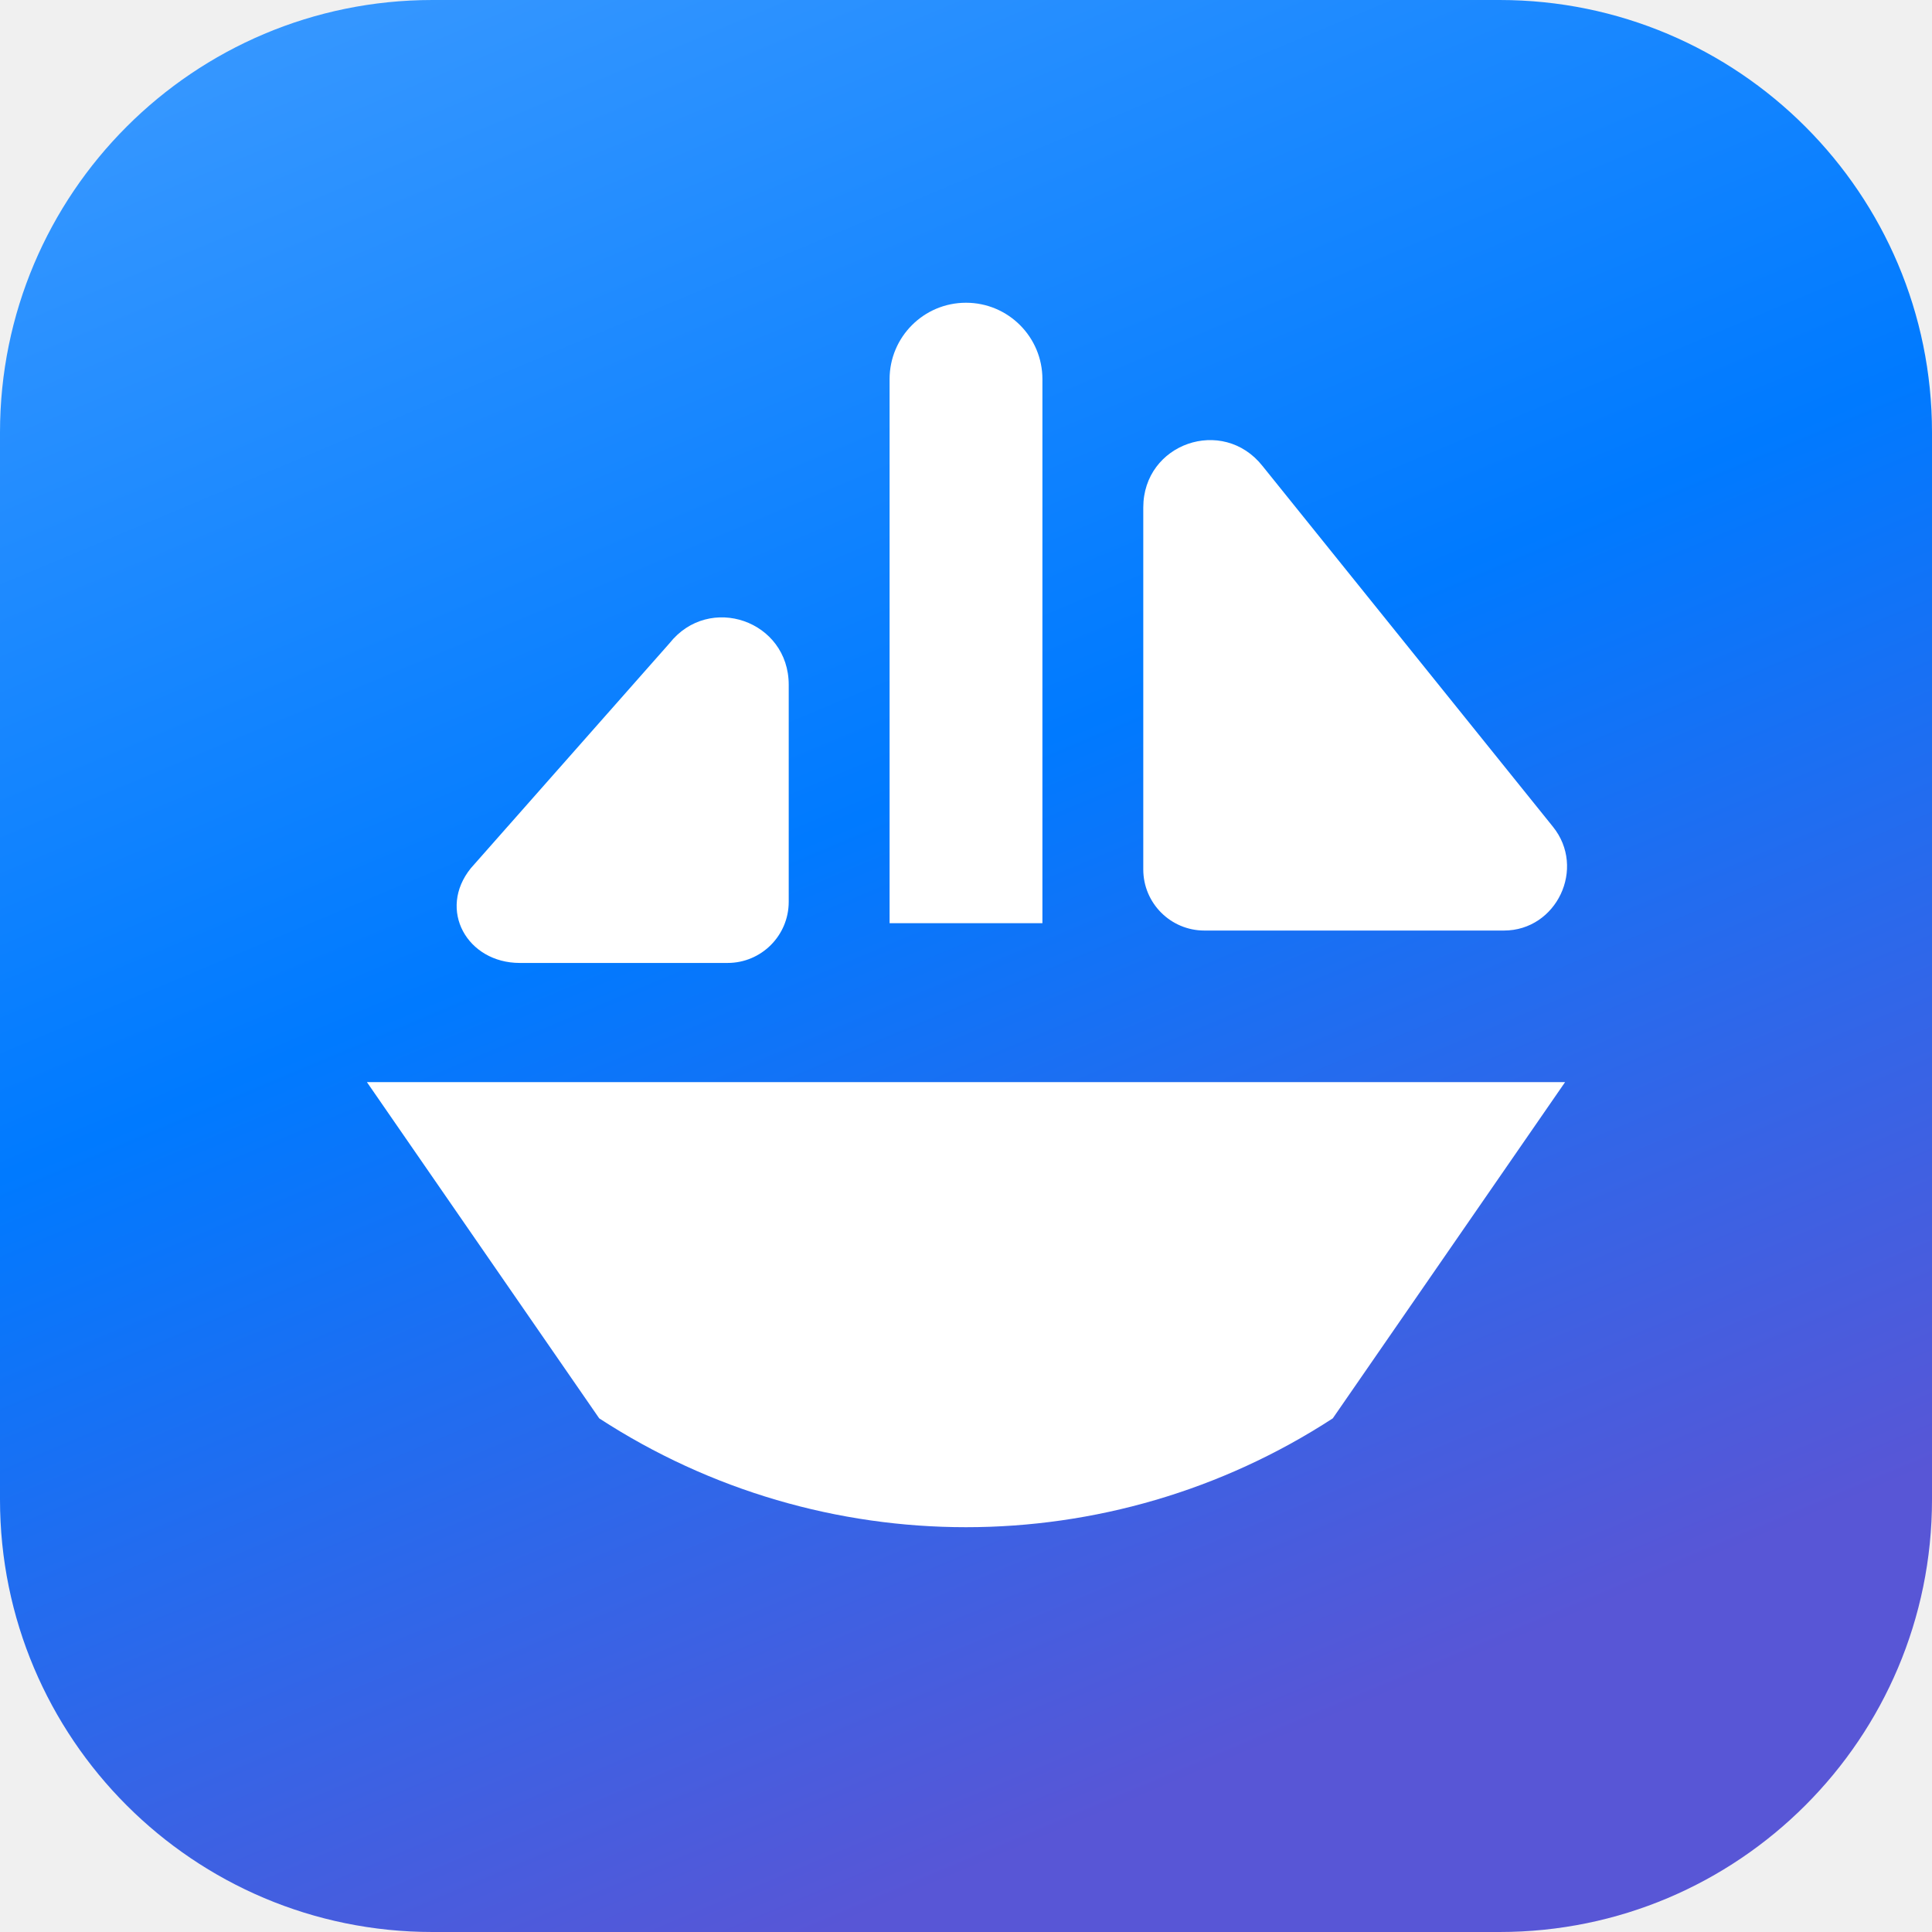
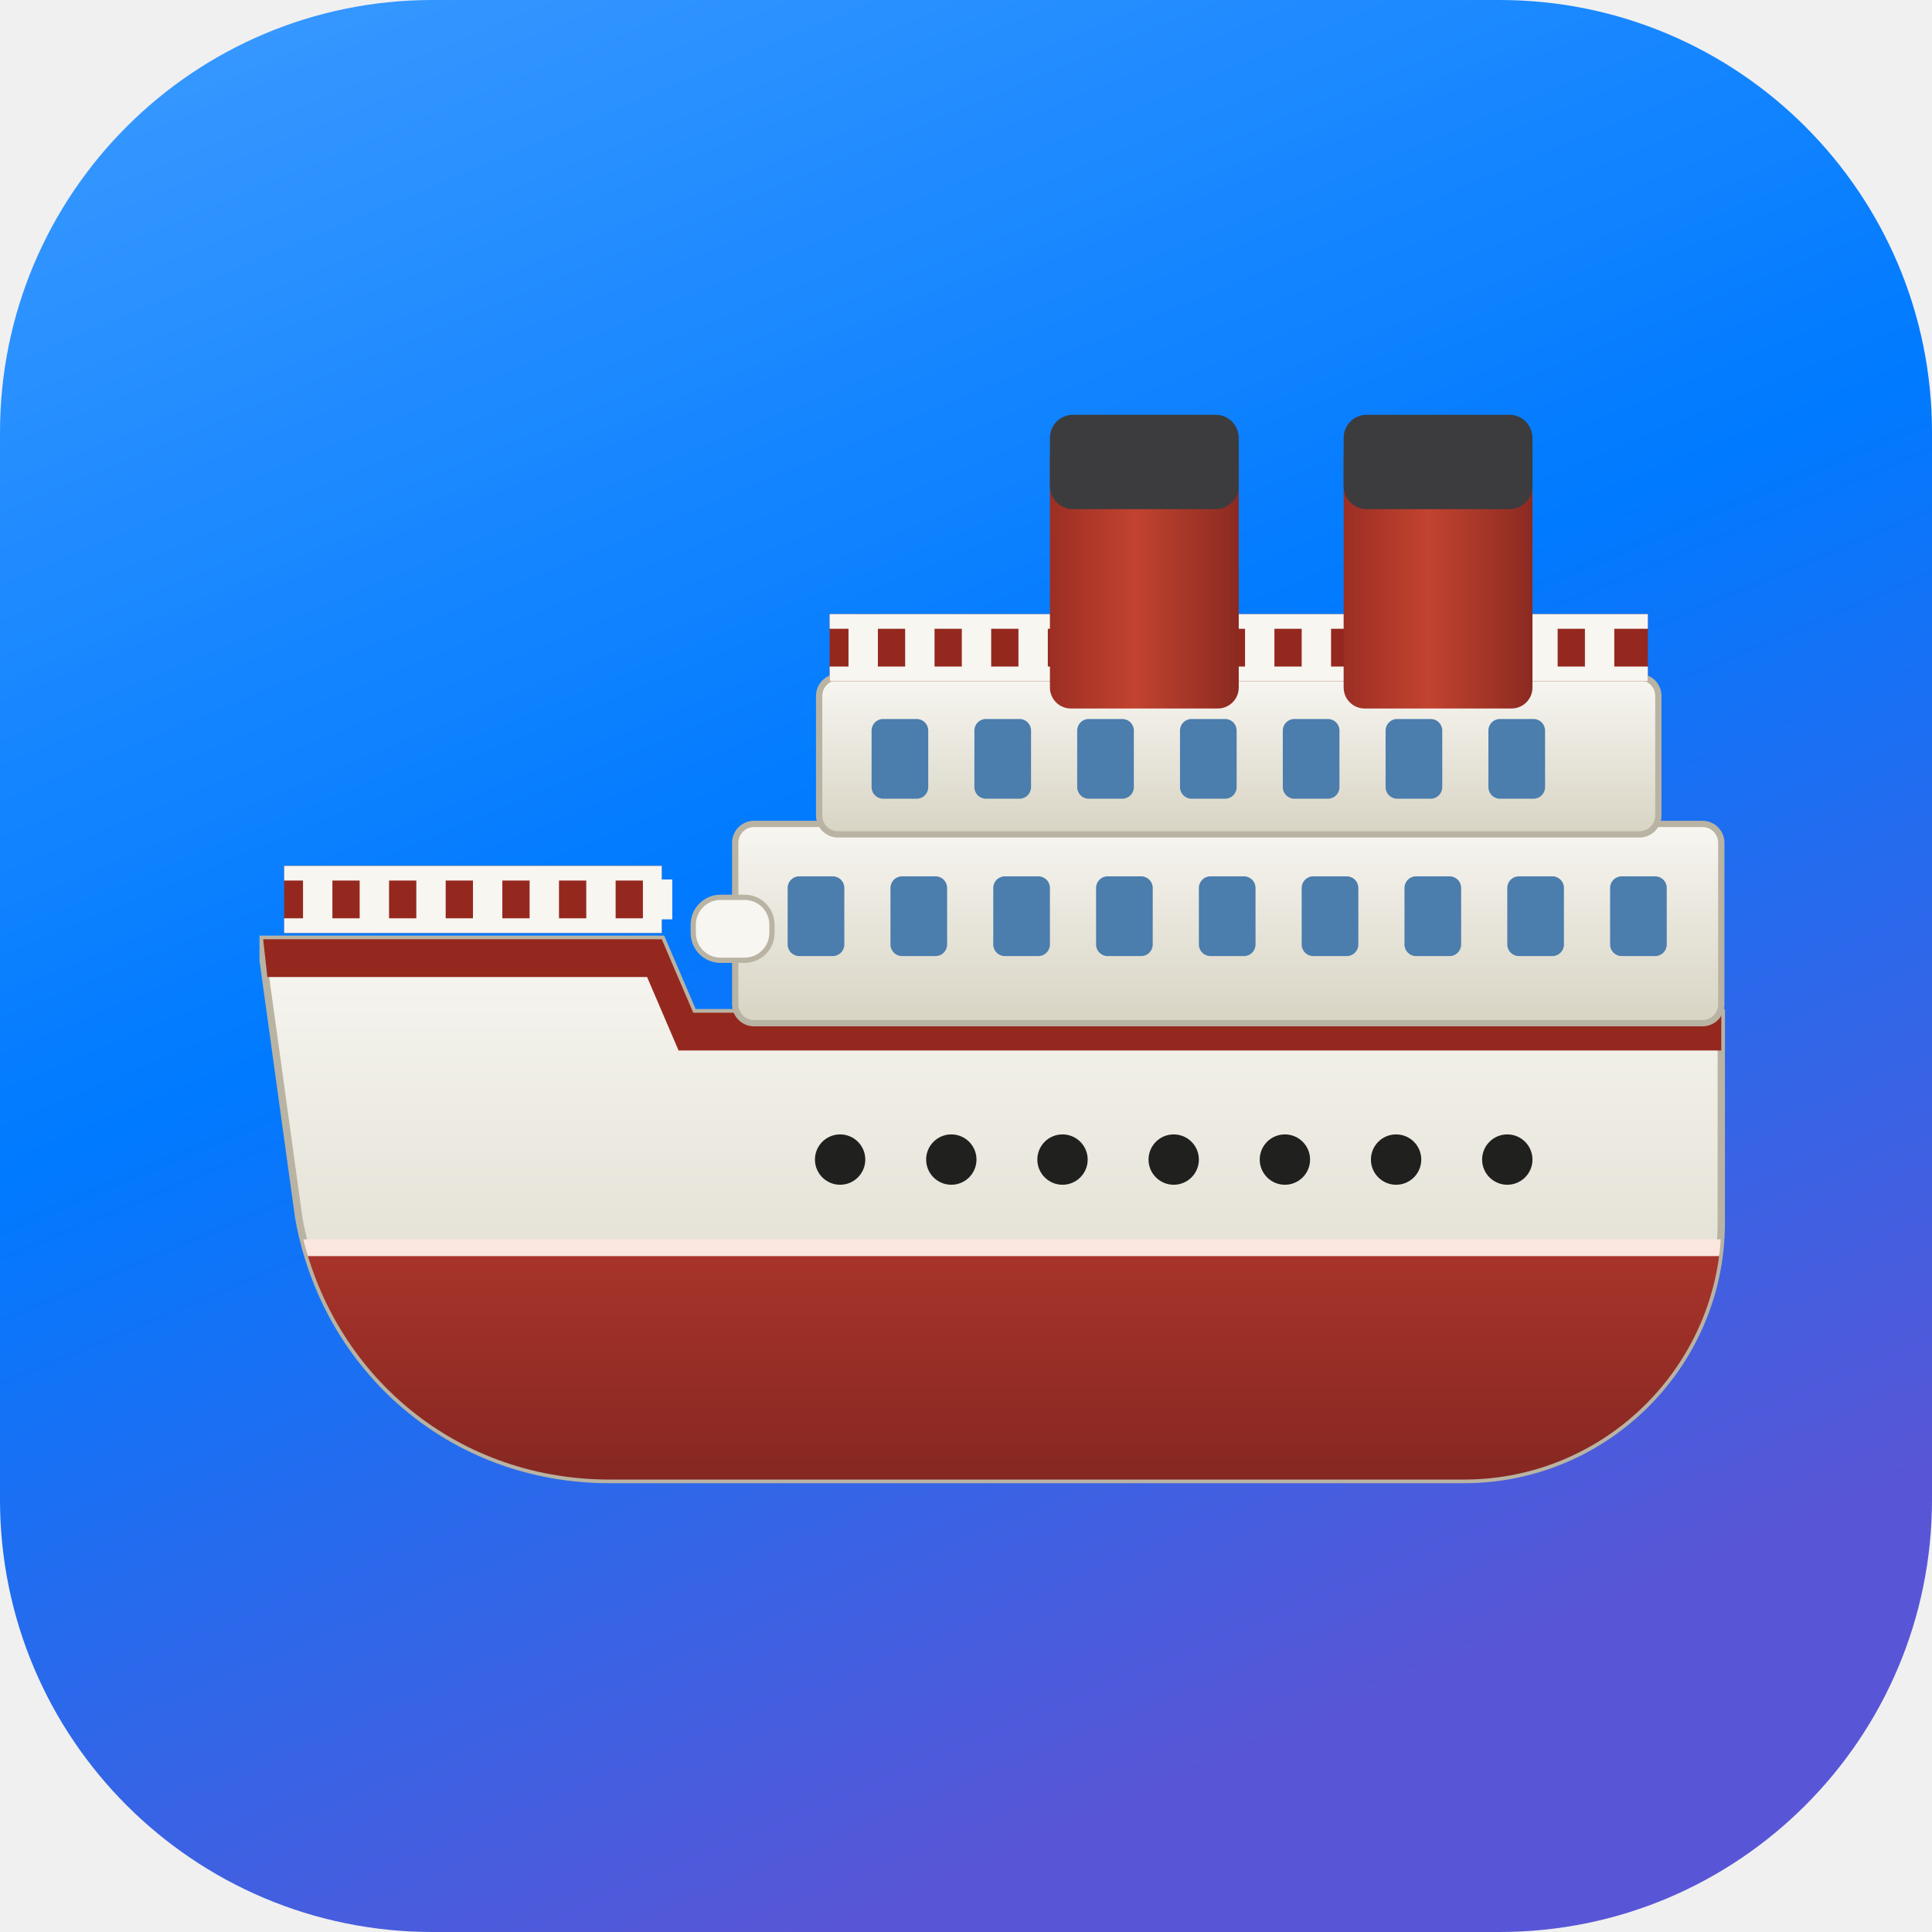
<svg xmlns="http://www.w3.org/2000/svg" viewBox="0 0 512 512" width="512" height="512" role="img" aria-label="Shipshape">
  <defs>
-     <linearGradient id="shipshape-bg" x1="0" y1="0" x2=".42" y2="1">
+     <linearGradient id="bg" x1="0" y1="0" x2=".42" y2="1">
      <stop offset="0" stop-color="#3d9bff" />
      <stop offset=".52" stop-color="#007aff" />
      <stop offset="1" stop-color="#5856d6" />
    </linearGradient>
+     <linearGradient id="hull" x1="0" y1="0" x2="0" y2="1">
+       <stop offset="0" stop-color="#a8342b" />
+       <stop offset="1" stop-color="#71201b" />
+     </linearGradient>
+     <linearGradient id="cream" x1="0" y1="0" x2="0" y2="1">
+       <stop offset="0" stop-color="#f7f6f1" />
+       <stop offset="1" stop-color="#d8d4c4" />
+     </linearGradient>
+     <linearGradient id="funnel" x1="0" y1="0" x2="1" y2="0">
+       <stop offset="0" stop-color="#9c2e24" />
+       <stop offset=".45" stop-color="#c2432f" />
+       <stop offset="1" stop-color="#8b2a21" />
+     </linearGradient>
  </defs>
-   <rect width="512" height="512" rx="114.6" ry="114.6" fill="url(#shipshape-bg)" />
-   <g transform="translate(61.6 61.6) scale(16.2)" fill="#fff">
-     <path d="M2.2 13.9H21.8L18 19.4A11 11 0 0 1 6 19.4Z" />
-     <path d="M10.75 2.4a1.25 1.25 0 0 1 2.5 0v8.9h-2.5V2.4Z" />
-     <path d="M14.9 4.5c0-1.05 1.3-1.5 1.95-.68l4.75 5.9c.55.68.06 1.7-.8 1.7H15.9a1 1 0 0 1-1-1V4.5Z" />
-     <path d="M9.1 7.4c0-1.05-1.3-1.5-1.95-.68L3.9 10.4c-.55.68-.06 1.55.8 1.55h3.4a1 1 0 0 0 1-1V7.4Z" />
+   <rect width="512" height="512" rx="114.6" ry="114.6" fill="url(#bg)" />
+   <g transform="translate(33.6 98.8) scale(2.78)">
+     <path d="M13 54 h38 l3 7 h98 v20 c0 13.5-11 24.5-24.5 24.5 H46 C31 105.5 19 95 16.4 80.6 L13 56 Z" fill="url(#cream)" stroke="#b9b3a3" stroke-width=".7" />
+     <clipPath id="hc">
+       <path d="M13 54 h38 l3 7 h98 v20 c0 13.5-11 24.5-24.5 24.5 H46 C31 105.5 19 95 16.4 80.6 L13 56 Z" />
+     </clipPath>
+     <g clip-path="url(#hc)">
+       <rect x="8" y="84" width="150" height="34" fill="url(#hull)" />
+       <rect x="8" y="82.6" width="150" height="1.6" fill="#fbe7df" />
+     </g>
+     <path d="M13 54h38l3 7h98v3.6H52.6l-3-7H13.4Z" fill="#95281e" />
+     <circle cx="68" cy="75" r="2.4" fill="#20201f" />
+     <circle cx="78.6" cy="75" r="2.4" fill="#20201f" />
+     <circle cx="89.2" cy="75" r="2.4" fill="#20201f" />
+     <circle cx="99.8" cy="75" r="2.4" fill="#20201f" />
+     <circle cx="110.4" cy="75" r="2.4" fill="#20201f" />
+     <circle cx="121.0" cy="75" r="2.4" fill="#20201f" />
+     <circle cx="131.6" cy="75" r="2.4" fill="#20201f" />
+     <rect x="58" y="43" width="94" height="19" rx="1.8" fill="url(#cream)" stroke="#b9b3a3" stroke-width=".6" />
+     <rect x="63" y="48" width="5.4" height="7.6" rx="1.1" fill="#4b7dad" />
+     <rect x="72.8" y="48" width="5.4" height="7.6" rx="1.1" fill="#4b7dad" />
+     <rect x="82.6" y="48" width="5.4" height="7.6" rx="1.1" fill="#4b7dad" />
+     <rect x="92.4" y="48" width="5.4" height="7.6" rx="1.1" fill="#4b7dad" />
+     <rect x="102.2" y="48" width="5.4" height="7.6" rx="1.1" fill="#4b7dad" />
+     <rect x="112.0" y="48" width="5.4" height="7.6" rx="1.1" fill="#4b7dad" />
+     <rect x="121.8" y="48" width="5.4" height="7.6" rx="1.1" fill="#4b7dad" />
+     <rect x="131.6" y="48" width="5.4" height="7.6" rx="1.1" fill="#4b7dad" />
+     <rect x="141.4" y="48" width="5.4" height="7.6" rx="1.1" fill="#4b7dad" />
+     <rect x="66" y="29" width="80" height="15" rx="1.8" fill="url(#cream)" stroke="#b9b3a3" stroke-width=".6" />
+     <rect x="71" y="33" width="5.4" height="7.6" rx="1.1" fill="#4b7dad" />
+     <rect x="80.8" y="33" width="5.4" height="7.6" rx="1.1" fill="#4b7dad" />
+     <rect x="90.6" y="33" width="5.4" height="7.6" rx="1.1" fill="#4b7dad" />
+     <rect x="100.4" y="33" width="5.4" height="7.6" rx="1.1" fill="#4b7dad" />
+     <rect x="110.2" y="33" width="5.4" height="7.6" rx="1.1" fill="#4b7dad" />
+     <rect x="120.0" y="33" width="5.4" height="7.6" rx="1.1" fill="#4b7dad" />
+     <rect x="129.8" y="33" width="5.4" height="7.6" rx="1.1" fill="#4b7dad" />
+     <rect x="15" y="47" width="36" height="6.4" fill="#95281e" />
+     <rect x="16.8" y="48.3" width="2.8" height="3.8" fill="#f7f6f1" />
+     <rect x="22.2" y="48.3" width="2.8" height="3.8" fill="#f7f6f1" />
+     <rect x="27.6" y="48.3" width="2.8" height="3.8" fill="#f7f6f1" />
+     <rect x="33.0" y="48.3" width="2.8" height="3.8" fill="#f7f6f1" />
+     <rect x="38.4" y="48.3" width="2.8" height="3.8" fill="#f7f6f1" />
+     <rect x="43.8" y="48.3" width="2.8" height="3.8" fill="#f7f6f1" />
+     <rect x="49.2" y="48.3" width="2.8" height="3.8" fill="#f7f6f1" />
+     <rect x="15" y="47" width="36" height="1.4" fill="#f7f6f1" />
+     <rect x="15" y="52.0" width="36" height="1.4" fill="#f7f6f1" />
+     <rect x="67" y="23" width="78" height="6.4" fill="#95281e" />
+     <rect x="68.8" y="24.3" width="2.8" height="3.8" fill="#f7f6f1" />
+     <rect x="74.2" y="24.3" width="2.8" height="3.8" fill="#f7f6f1" />
+     <rect x="79.6" y="24.3" width="2.8" height="3.8" fill="#f7f6f1" />
+     <rect x="85.0" y="24.3" width="2.8" height="3.8" fill="#f7f6f1" />
+     <rect x="90.4" y="24.3" width="2.8" height="3.8" fill="#f7f6f1" />
+     <rect x="95.8" y="24.3" width="2.8" height="3.8" fill="#f7f6f1" />
+     <rect x="101.2" y="24.3" width="2.8" height="3.8" fill="#f7f6f1" />
+     <rect x="106.6" y="24.3" width="2.8" height="3.8" fill="#f7f6f1" />
+     <rect x="112.0" y="24.3" width="2.8" height="3.8" fill="#f7f6f1" />
+     <rect x="117.4" y="24.3" width="2.8" height="3.8" fill="#f7f6f1" />
+     <rect x="122.8" y="24.3" width="2.8" height="3.8" fill="#f7f6f1" />
+     <rect x="128.2" y="24.3" width="2.8" height="3.8" fill="#f7f6f1" />
+     <rect x="133.6" y="24.3" width="2.8" height="3.8" fill="#f7f6f1" />
+     <rect x="139.0" y="24.3" width="2.8" height="3.8" fill="#f7f6f1" />
+     <rect x="67" y="23" width="78" height="1.4" fill="#f7f6f1" />
+     <rect x="67" y="28.0" width="78" height="1.4" fill="#f7f6f1" />
+     <rect x="54" y="50" width="7.5" height="6" rx="2.6" fill="#f7f6f1" stroke="#b9b3a3" stroke-width=".5" />
+     <rect x="88" y="6" width="18" height="26" rx="2" fill="url(#funnel)" />
+     <rect x="88" y="4" width="18" height="9" rx="2.2" fill="#3c3c3e" />
+     <rect x="116" y="6" width="18" height="26" rx="2" fill="url(#funnel)" />
+     <rect x="116" y="4" width="18" height="9" rx="2.2" fill="#3c3c3e" />
  </g>
</svg>
